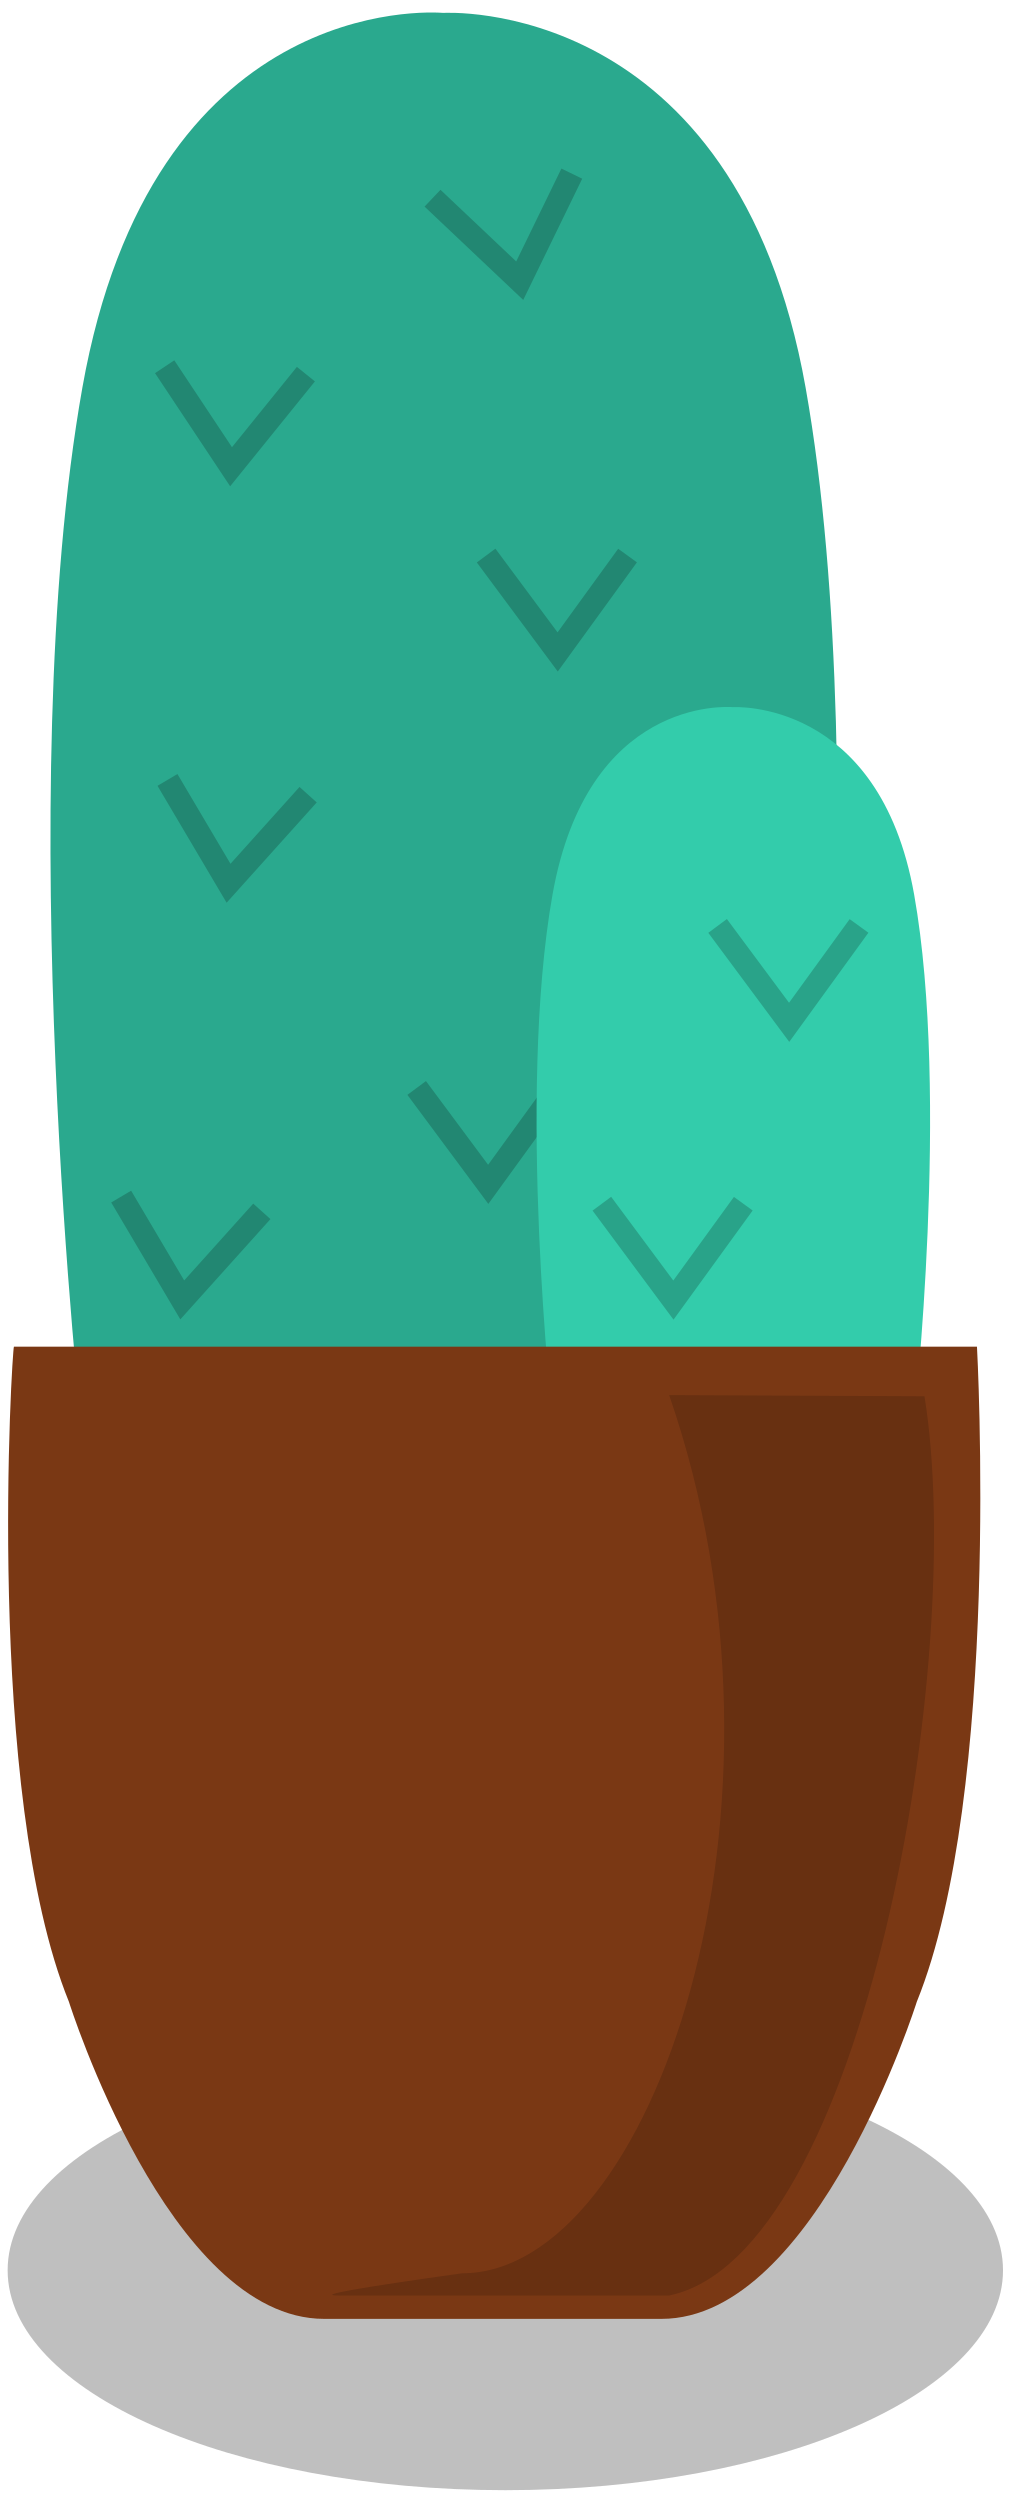
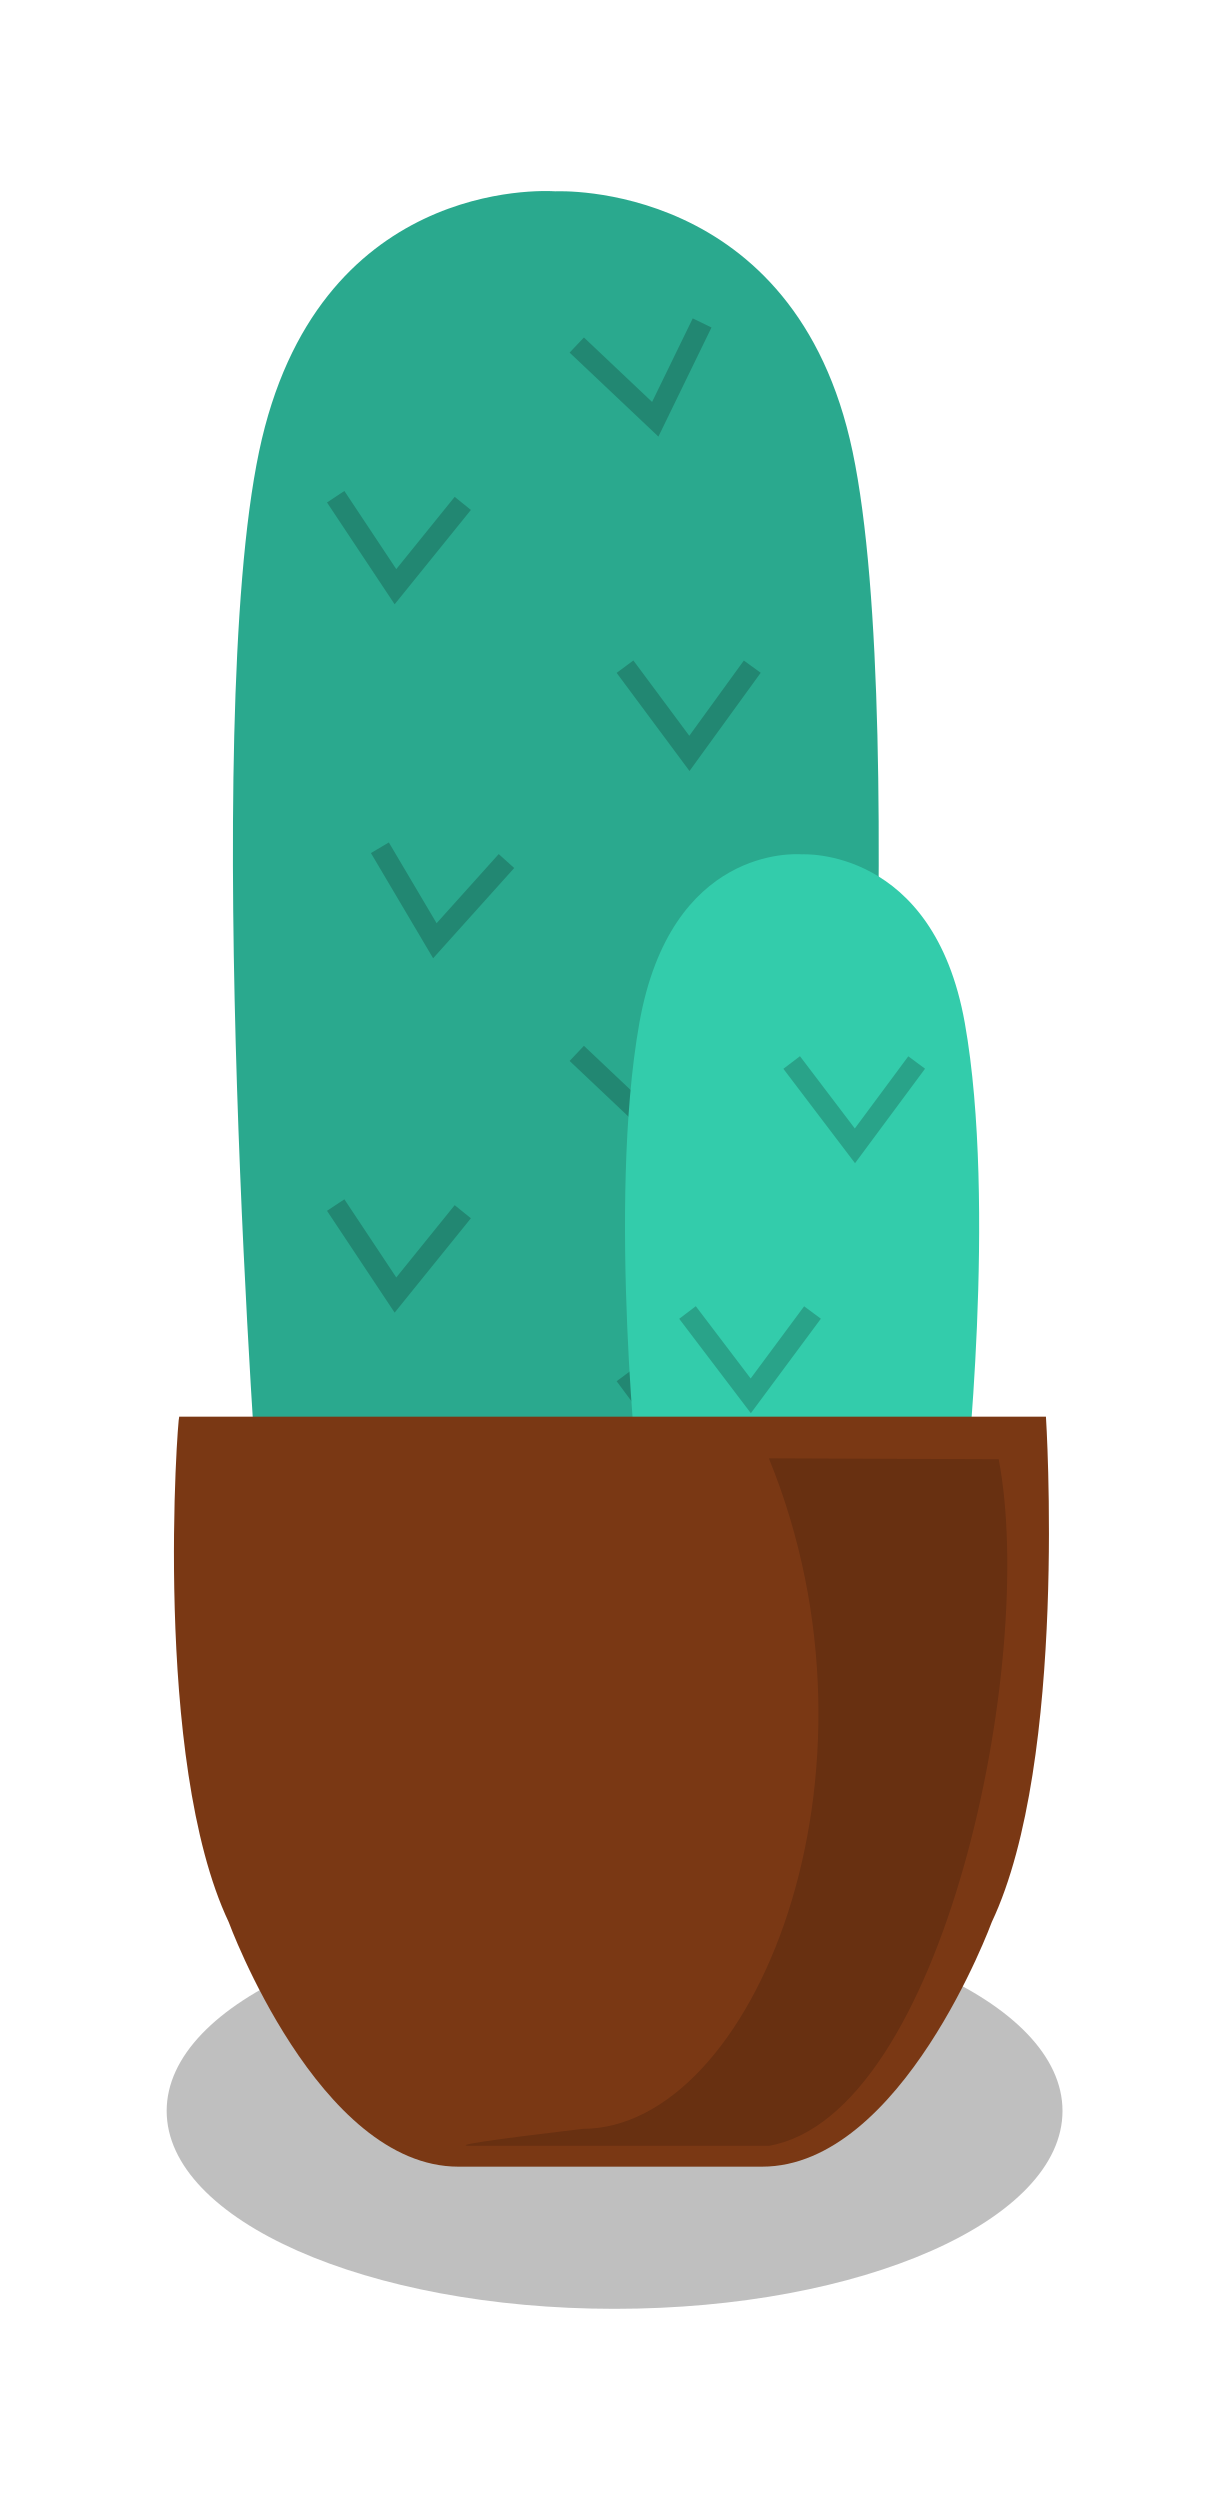
- <svg xmlns="http://www.w3.org/2000/svg" width="44" height="108" viewBox="0 0 44 108">
-   <g fill="none" fill-rule="evenodd" transform="translate(0 -1)">
-     <path fill="#000" fill-opacity=".25" d="M43.33,99.076 C43.33,104.324 33.703,108.576 21.83,108.576 C9.955,108.576 0.33,104.324 0.33,99.076 C0.33,93.827 9.955,89.576 21.83,89.576 C33.703,89.576 43.33,93.827 43.33,99.076" />
-     <g transform="translate(.33 .576)">
-       <path fill="#2AA98E" d="M34.473,17.173 C31.458,0.205 18.843,0.984 18.825,0.981 C18.178,0.932 6.243,0.205 3.228,17.173 C0.128,34.613 3.228,62.428 3.228,62.428 L18.788,64.944 L18.788,64.964 L18.849,64.953 L18.91,64.964 L18.91,64.944 L34.473,62.428 C34.473,62.428 37.572,34.613 34.473,17.173" />
-       <polyline stroke="#000" stroke-opacity=".2" points="17.67 47.424 20.761 51.588 23.78 47.424" />
-       <path fill="#33CCAB" d="M39.161,39.069 C37.654,30.585 31.347,30.974 31.338,30.973 C31.014,30.948 25.047,30.585 23.539,39.069 C21.989,47.789 23.539,61.696 23.539,61.696 L31.319,62.954 L31.319,62.964 L31.35,62.959 L31.38,62.964 L31.38,62.954 L39.161,61.696 C39.161,61.696 40.711,47.789 39.161,39.069" />
-       <polyline stroke="#000" stroke-opacity=".2" points="30.67 40.424 33.761 44.588 36.78 40.424" />
-       <polyline stroke="#000" stroke-opacity=".2" points="25.67 52.424 28.761 56.588 31.78 52.424" />
-       <path fill="#7A3814" d="M41.875,58.6 C41.875,58.6 42.945,77.854 39.276,86.9 C39.276,86.9 34.964,100.599 28.25,100.599 L21.075,100.599 L20.848,100.599 L13.672,100.599 C6.958,100.599 2.647,86.9 2.647,86.9 C-1.021,77.854 0.201,58.58 0.272,58.6 C0.272,58.6 41.875,58.6 41.875,58.6 Z" />
-       <path fill="#000" fill-rule="nonzero" d="M28.577,60.692 C34.775,78.592 27.821,98.63 19.633,98.63 C15.097,99.265 13.31,99.585 14.273,99.59 L28.577,99.59 C36.946,97.861 41.462,72.183 39.607,60.743 L28.577,60.692 Z" opacity=".15" />
-       <polyline stroke="#000" stroke-opacity=".2" points="6.67 16.424 9.761 20.588 12.78 16.424" transform="rotate(3 9.725 18.506)" />
-       <polyline stroke="#000" stroke-opacity=".2" points="18.67 8.424 21.761 12.588 24.78 8.424" transform="rotate(-10 21.725 10.506)" />
-       <polyline stroke="#000" stroke-opacity=".2" points="20.67 24.424 23.761 28.588 26.78 24.424" />
-       <polyline stroke="#000" stroke-opacity=".2" points="6.67 34.424 9.761 38.588 12.78 34.424" transform="rotate(6 9.725 36.506)" />
-       <polyline stroke="#000" stroke-opacity=".2" points="4.67 52.424 7.761 56.588 10.78 52.424" transform="rotate(6 7.725 54.506)" />
+ <svg xmlns="http://www.w3.org/2000/svg" width="59" height="120" viewBox="0 0 59 120">
+   <g fill="none" fill-rule="evenodd">
+     <g transform="translate(11 9)">
+       <path fill="#2AA98E" d="M15.657,0.183 C15.066,0.145 4.185,-0.415 1.436,12.674 C-1.39,26.127 1.436,63.584 1.436,63.584 L29.924,63.584 C29.924,63.584 32.75,26.127 29.924,12.674 C27.175,-0.415 15.673,0.186 15.657,0.183 Z" />
+       <polyline stroke="#000" stroke-opacity=".2" points="5 15 8.091 19.163 11.109 15" transform="rotate(3 8.055 17.082)" />
+       <polyline stroke="#000" stroke-opacity=".2" points="17 7 20.091 11.163 23.109 7" transform="rotate(-10 20.055 9.082)" />
+       <polyline stroke="#000" stroke-opacity=".2" points="19 23 22.091 27.163 25.109 23" />
+       <polyline stroke="#000" stroke-opacity=".2" points="7 32 10.091 36.163 13.109 32" transform="rotate(6 10.055 34.082)" />
+       <polyline stroke="#000" stroke-opacity=".2" points="5 49 8.091 53.163 11.109 49" transform="rotate(3 8.055 51.082)" />
+       <polyline stroke="#000" stroke-opacity=".2" points="17 41 20.091 45.163 23.109 41" transform="rotate(-10 20.055 43.082)" />
+       <polyline stroke="#000" stroke-opacity=".2" points="19 57 22.091 61.163 25.109 57" />
+     </g>
+     <path fill="#33CCAB" d="M46.311,49.104 C44.804,40.62 38.496,41.01 38.488,41.008 C38.164,40.984 32.196,40.62 30.689,49.104 C29.139,57.824 30.689,71.732 30.689,71.732 L38.469,72.99 L38.469,73 L38.499,72.994 L38.53,73 L38.53,72.99 L46.311,71.732 C46.311,71.732 47.861,57.824 46.311,49.104" />
+     <polyline stroke="#000" stroke-opacity=".2" points="38 51 41.036 55 44 51" />
+     <polyline stroke="#000" stroke-opacity=".2" points="33 63 36.036 67 39 63" />
+     <g transform="translate(8 68)">
+       <path fill="#000" fill-opacity=".25" d="M43,33.324 C43,38.572 33.373,42.824 21.5,42.824 C9.625,42.824 0,38.572 0,33.324 C0,28.076 9.625,23.824 21.5,23.824 C33.373,23.824 43,28.076 43,33.324" />
+       <path fill="#7A3814" d="M42.205,0 C42.205,0 43.274,16.504 39.606,24.258 C39.606,24.258 35.294,36 28.579,36 L21.405,36 L21.178,36 L14.002,36 C7.287,36 2.977,24.258 2.977,24.258 C-0.692,16.504 0.53,-0.018 0.602,0 C0.602,0 42.205,0 42.205,0 Z" />
+       <path fill="#000" fill-rule="nonzero" d="M28.906,2 C35.105,17.186 28.151,34.185 19.962,34.185 C15.427,34.724 13.64,34.996 14.603,35 L28.906,35 C37.276,33.533 41.792,11.749 39.937,2.043 L28.906,2 Z" opacity=".15" />
    </g>
  </g>
</svg>
